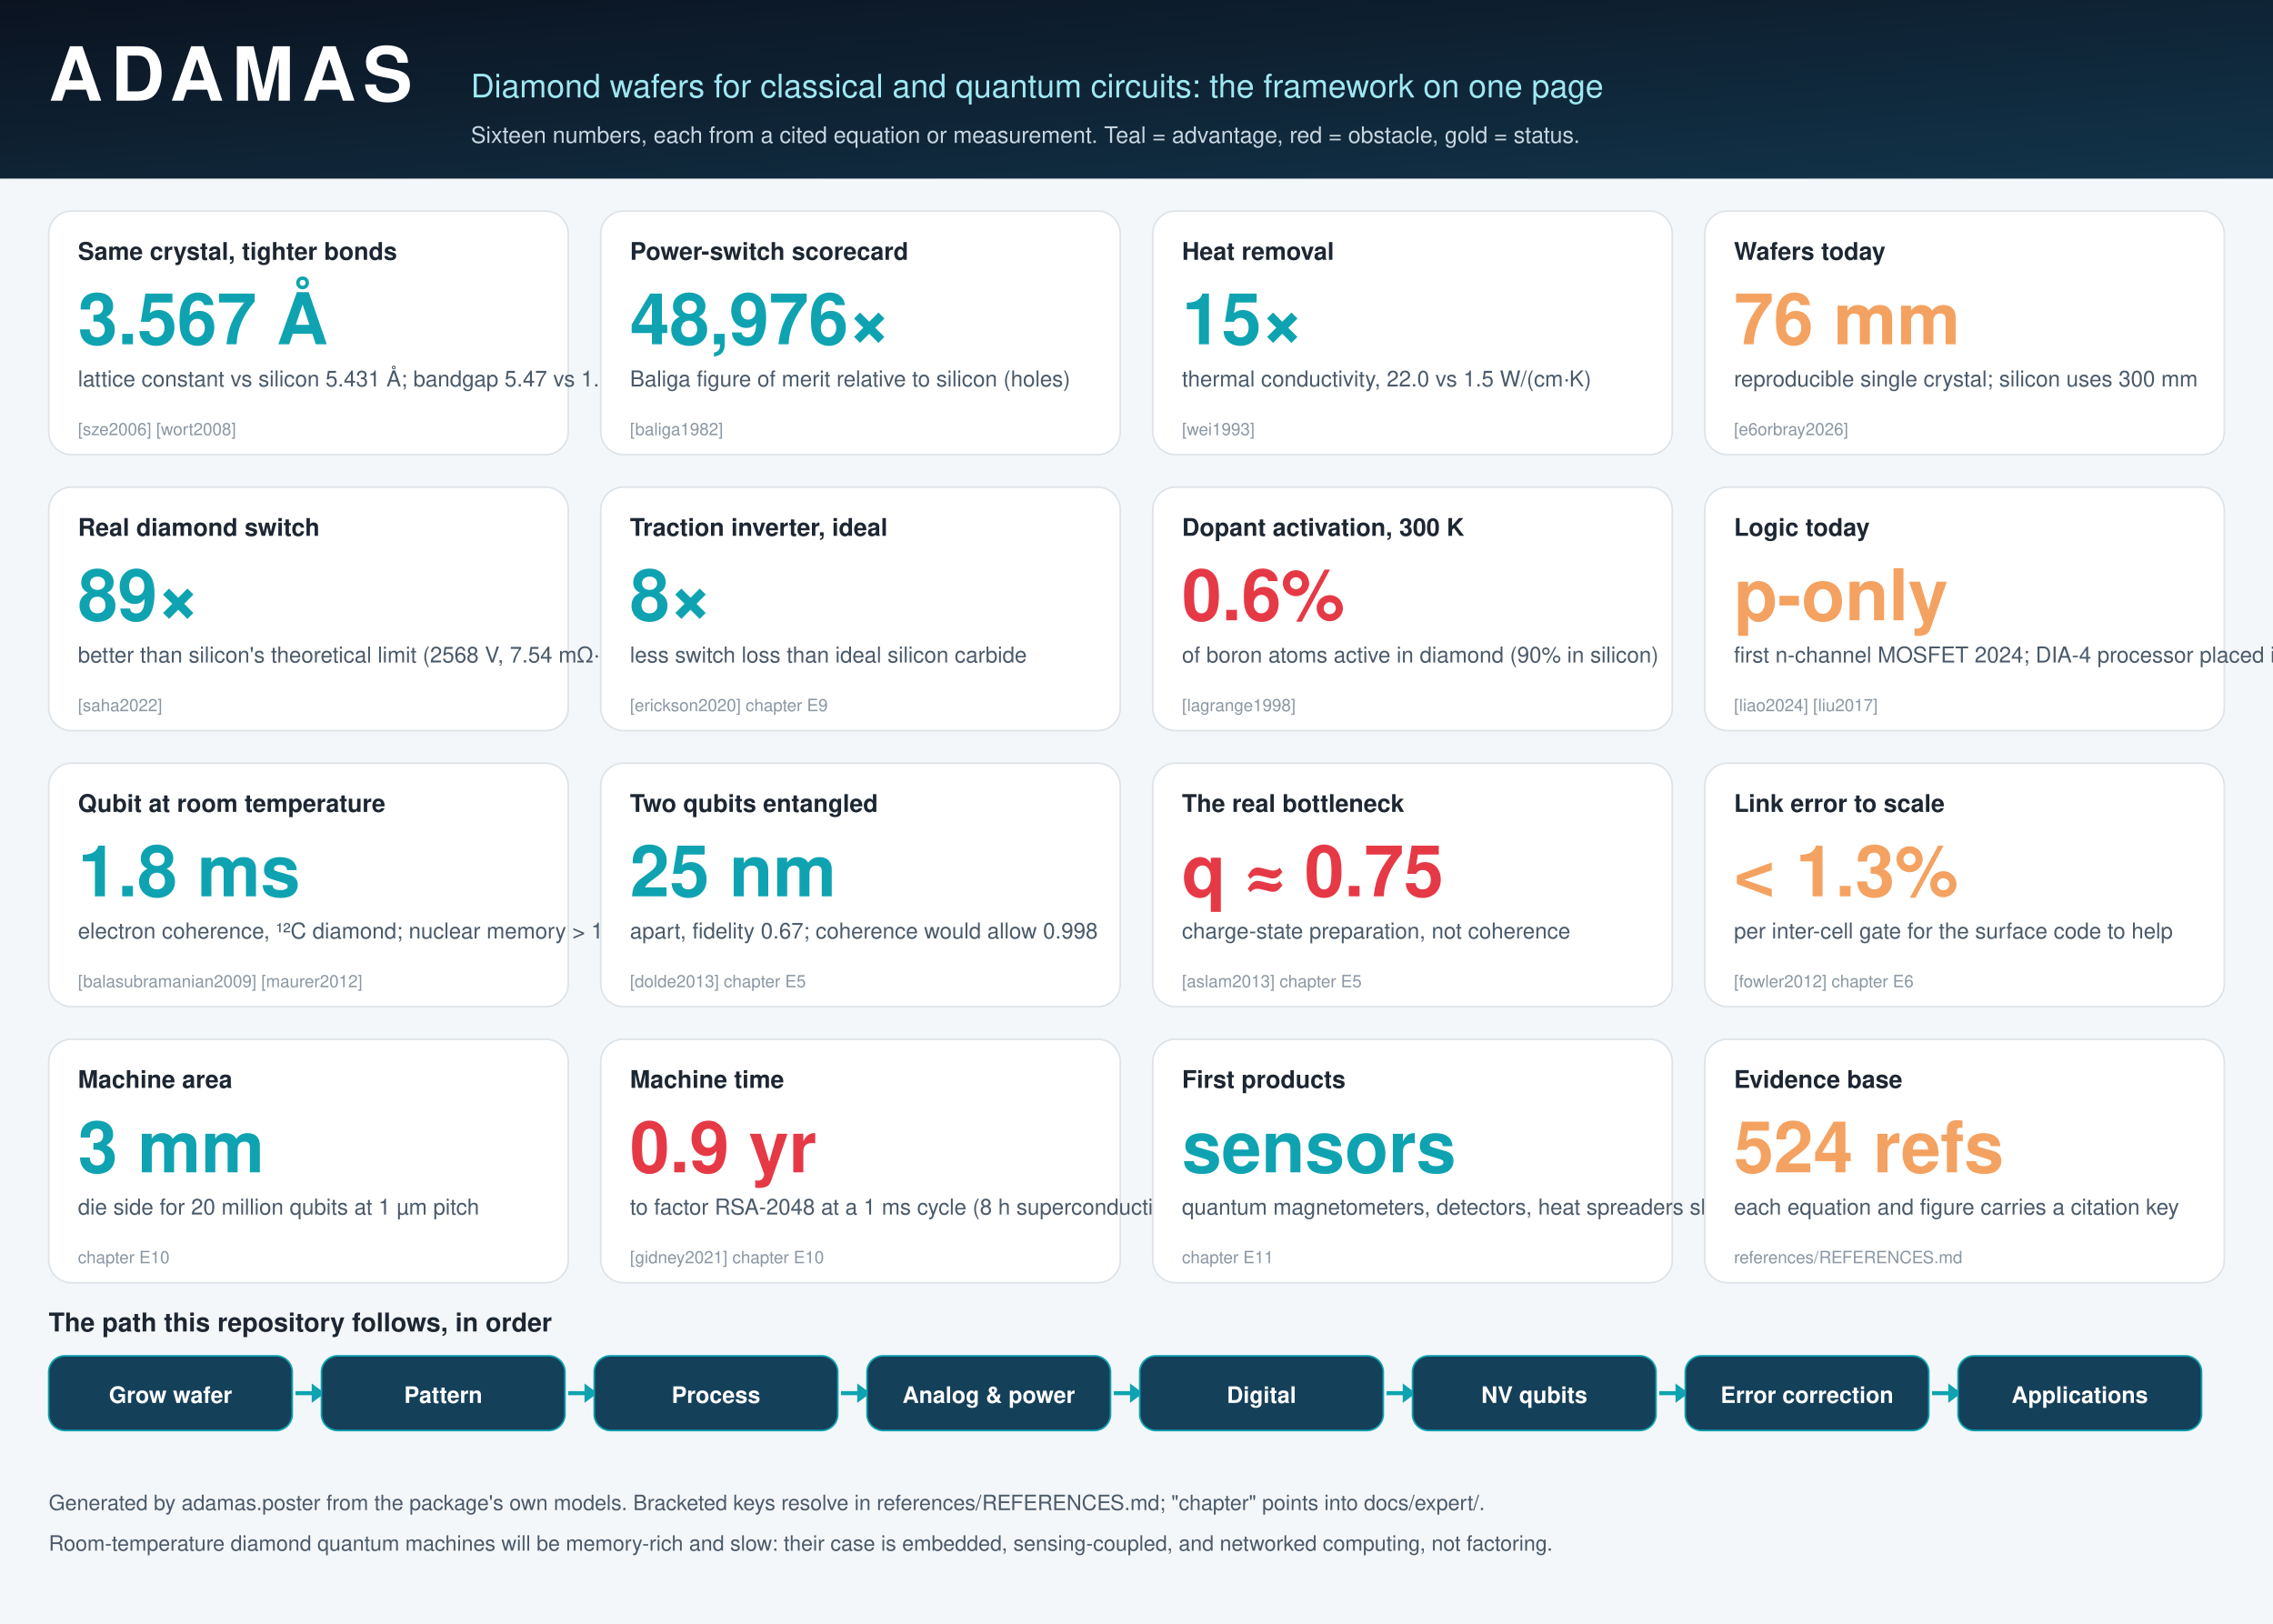
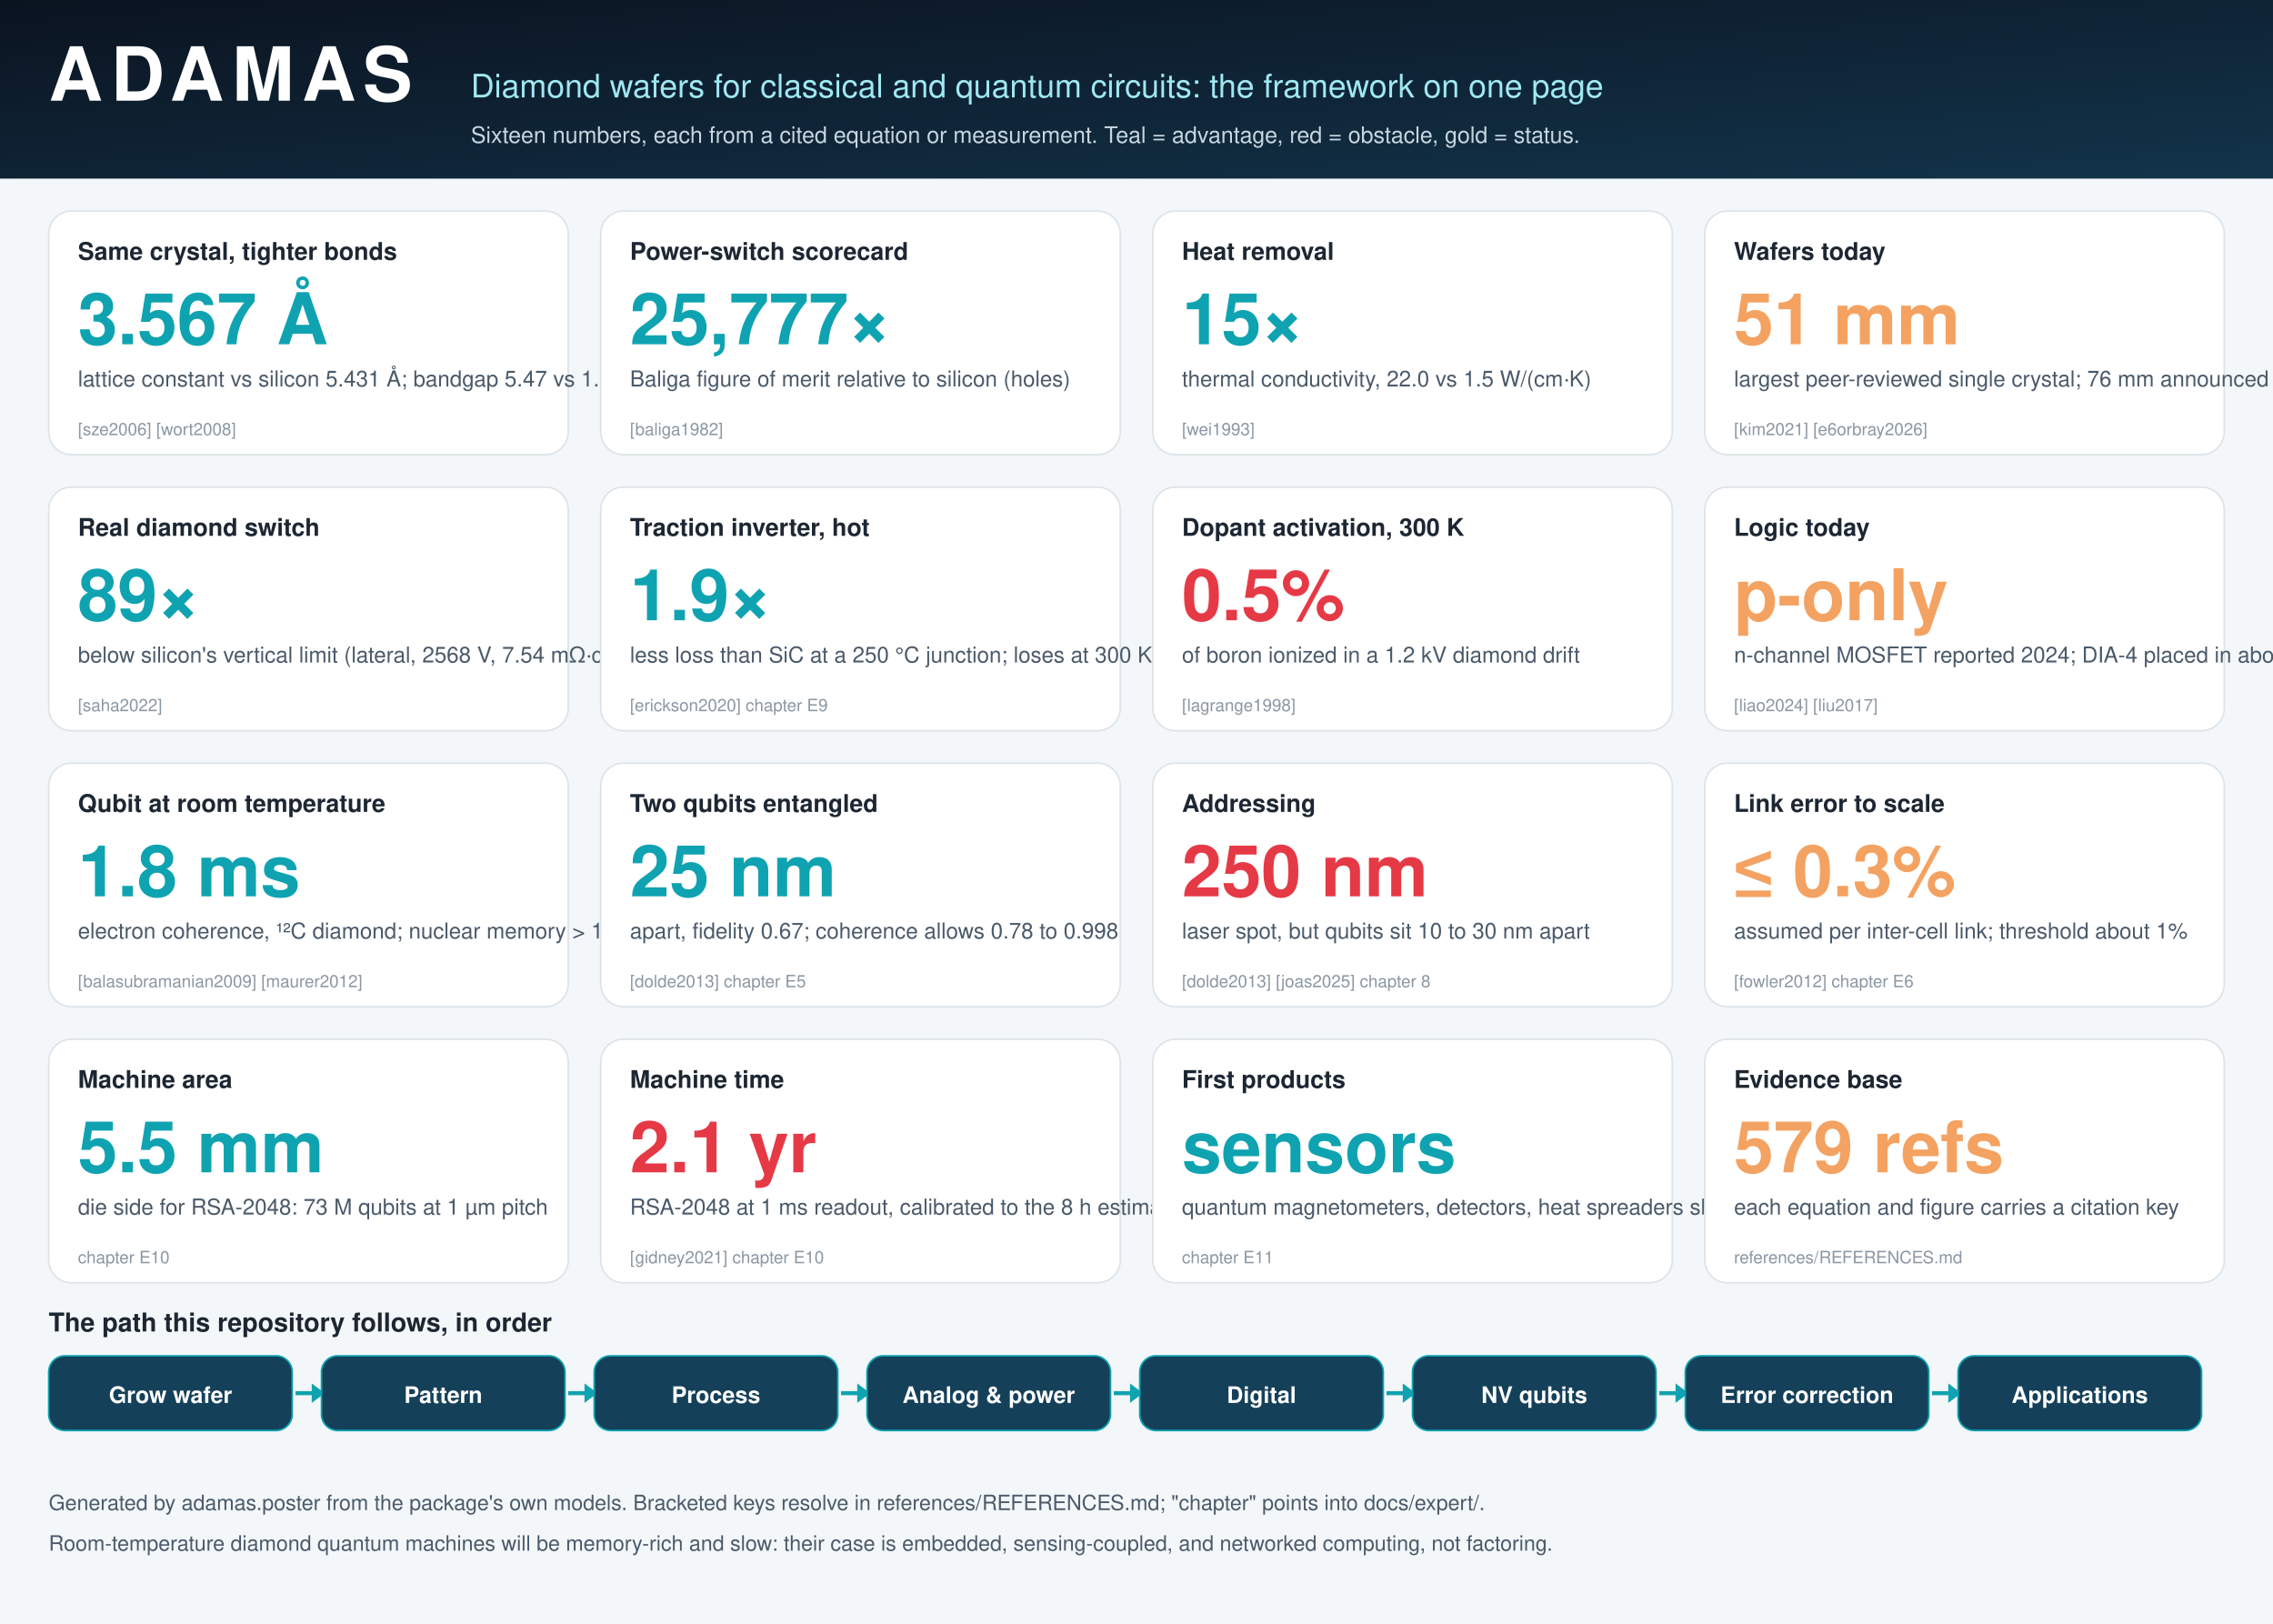
<svg xmlns="http://www.w3.org/2000/svg" viewBox="0 0 1400 1000" width="1400" height="1000" font-family="Helvetica,Arial,sans-serif">
  <defs>
    <linearGradient id="g" x1="0" y1="0" x2="1" y2="1">
      <stop offset="0" stop-color="#0b1320" />
      <stop offset="1" stop-color="#12344a" />
    </linearGradient>
  </defs>
  <rect width="1400" height="1000" fill="#f4f7f9" />
  <rect width="1400" height="110" fill="url(#g)" />
  <text x="30" y="62" font-size="46" font-weight="800" fill="#fff" letter-spacing="5">ADAMAS</text>
  <text x="290" y="60" font-size="20" fill="#9fe8f2">Diamond wafers for classical and quantum circuits: the framework on one page</text>
  <text x="290" y="88" font-size="14" fill="#c8d6e0">Sixteen numbers, each from a cited equation or measurement. Teal = advantage, red = obstacle, gold = status.</text>
  <g>
    <rect x="30" y="130" width="320" height="150" rx="14" fill="#fff" stroke="#dde3e8" />
    <text x="48" y="160" font-size="15" font-weight="700" fill="#1d2733">Same crystal, tighter bonds</text>
    <text x="48" y="212" font-size="44" font-weight="800" fill="#0fa3b1">3.567 Å</text>
    <text x="48" y="238" font-size="13.5" fill="#4a5a6a">lattice constant vs silicon 5.431 Å; bandgap 5.47 vs 1.12 eV</text>
    <text x="48" y="268" font-size="10.5" fill="#8a97a3">[sze2006] [wort2008]</text>
  </g>
  <g>
    <rect x="370" y="130" width="320" height="150" rx="14" fill="#fff" stroke="#dde3e8" />
    <text x="388" y="160" font-size="15" font-weight="700" fill="#1d2733">Power-switch scorecard</text>
-     <text x="388" y="212" font-size="44" font-weight="800" fill="#0fa3b1">48,976×</text>
+     <text x="388" y="212" font-size="44" font-weight="800" fill="#0fa3b1">25,777×</text>
    <text x="388" y="238" font-size="13.5" fill="#4a5a6a">Baliga figure of merit relative to silicon (holes)</text>
    <text x="388" y="268" font-size="10.5" fill="#8a97a3">[baliga1982]</text>
  </g>
  <g>
    <rect x="710" y="130" width="320" height="150" rx="14" fill="#fff" stroke="#dde3e8" />
    <text x="728" y="160" font-size="15" font-weight="700" fill="#1d2733">Heat removal</text>
    <text x="728" y="212" font-size="44" font-weight="800" fill="#0fa3b1">15×</text>
    <text x="728" y="238" font-size="13.5" fill="#4a5a6a">thermal conductivity, 22.0 vs 1.5 W/(cm·K)</text>
    <text x="728" y="268" font-size="10.5" fill="#8a97a3">[wei1993]</text>
  </g>
  <g>
    <rect x="1050" y="130" width="320" height="150" rx="14" fill="#fff" stroke="#dde3e8" />
    <text x="1068" y="160" font-size="15" font-weight="700" fill="#1d2733">Wafers today</text>
-     <text x="1068" y="212" font-size="44" font-weight="800" fill="#f4a261">76 mm</text>
-     <text x="1068" y="238" font-size="13.5" fill="#4a5a6a">reproducible single crystal; silicon uses 300 mm</text>
-     <text x="1068" y="268" font-size="10.5" fill="#8a97a3">[e6orbray2026]</text>
+     <text x="1068" y="212" font-size="44" font-weight="800" fill="#f4a261">51 mm</text>
+     <text x="1068" y="238" font-size="13.5" fill="#4a5a6a">largest peer-reviewed single crystal; 76 mm announced</text>
+     <text x="1068" y="268" font-size="10.5" fill="#8a97a3">[kim2021] [e6orbray2026]</text>
  </g>
  <g>
    <rect x="30" y="300" width="320" height="150" rx="14" fill="#fff" stroke="#dde3e8" />
    <text x="48" y="330" font-size="15" font-weight="700" fill="#1d2733">Real diamond switch</text>
    <text x="48" y="382" font-size="44" font-weight="800" fill="#0fa3b1">89×</text>
-     <text x="48" y="408" font-size="13.5" fill="#4a5a6a">better than silicon's theoretical limit (2568 V, 7.54 mΩ·cm²)</text>
+     <text x="48" y="408" font-size="13.5" fill="#4a5a6a">below silicon's vertical limit (lateral, 2568 V, 7.54 mΩ·cm²)</text>
    <text x="48" y="438" font-size="10.5" fill="#8a97a3">[saha2022]</text>
  </g>
  <g>
    <rect x="370" y="300" width="320" height="150" rx="14" fill="#fff" stroke="#dde3e8" />
-     <text x="388" y="330" font-size="15" font-weight="700" fill="#1d2733">Traction inverter, ideal</text>
-     <text x="388" y="382" font-size="44" font-weight="800" fill="#0fa3b1">8×</text>
-     <text x="388" y="408" font-size="13.5" fill="#4a5a6a">less switch loss than ideal silicon carbide</text>
+     <text x="388" y="330" font-size="15" font-weight="700" fill="#1d2733">Traction inverter, hot</text>
+     <text x="388" y="382" font-size="44" font-weight="800" fill="#0fa3b1">1.9×</text>
+     <text x="388" y="408" font-size="13.5" fill="#4a5a6a">less loss than SiC at a 250 °C junction; loses at 300 K</text>
    <text x="388" y="438" font-size="10.5" fill="#8a97a3">[erickson2020] chapter E9</text>
  </g>
  <g>
    <rect x="710" y="300" width="320" height="150" rx="14" fill="#fff" stroke="#dde3e8" />
    <text x="728" y="330" font-size="15" font-weight="700" fill="#1d2733">Dopant activation, 300 K</text>
-     <text x="728" y="382" font-size="44" font-weight="800" fill="#e63946">0.6%</text>
-     <text x="728" y="408" font-size="13.5" fill="#4a5a6a">of boron atoms active in diamond (90% in silicon)</text>
+     <text x="728" y="382" font-size="44" font-weight="800" fill="#e63946">0.5%</text>
+     <text x="728" y="408" font-size="13.5" fill="#4a5a6a">of boron ionized in a 1.2 kV diamond drift</text>
    <text x="728" y="438" font-size="10.5" fill="#8a97a3">[lagrange1998]</text>
  </g>
  <g>
    <rect x="1050" y="300" width="320" height="150" rx="14" fill="#fff" stroke="#dde3e8" />
    <text x="1068" y="330" font-size="15" font-weight="700" fill="#1d2733">Logic today</text>
    <text x="1068" y="382" font-size="44" font-weight="800" fill="#f4a261">p-only</text>
-     <text x="1068" y="408" font-size="13.5" fill="#4a5a6a">first n-channel MOSFET 2024; DIA-4 processor placed in about 1 mm²</text>
+     <text x="1068" y="408" font-size="13.5" fill="#4a5a6a">n-channel MOSFET reported 2024; DIA-4 placed in about 1 mm²</text>
    <text x="1068" y="438" font-size="10.5" fill="#8a97a3">[liao2024] [liu2017]</text>
  </g>
  <g>
    <rect x="30" y="470" width="320" height="150" rx="14" fill="#fff" stroke="#dde3e8" />
    <text x="48" y="500" font-size="15" font-weight="700" fill="#1d2733">Qubit at room temperature</text>
    <text x="48" y="552" font-size="44" font-weight="800" fill="#0fa3b1">1.8 ms</text>
    <text x="48" y="578" font-size="13.5" fill="#4a5a6a">electron coherence, ¹²C diamond; nuclear memory &gt; 1 s</text>
    <text x="48" y="608" font-size="10.5" fill="#8a97a3">[balasubramanian2009] [maurer2012]</text>
  </g>
  <g>
    <rect x="370" y="470" width="320" height="150" rx="14" fill="#fff" stroke="#dde3e8" />
    <text x="388" y="500" font-size="15" font-weight="700" fill="#1d2733">Two qubits entangled</text>
    <text x="388" y="552" font-size="44" font-weight="800" fill="#0fa3b1">25 nm</text>
-     <text x="388" y="578" font-size="13.5" fill="#4a5a6a">apart, fidelity 0.67; coherence would allow 0.998</text>
+     <text x="388" y="578" font-size="13.5" fill="#4a5a6a">apart, fidelity 0.67; coherence allows 0.78 to 0.998</text>
    <text x="388" y="608" font-size="10.5" fill="#8a97a3">[dolde2013] chapter E5</text>
  </g>
  <g>
    <rect x="710" y="470" width="320" height="150" rx="14" fill="#fff" stroke="#dde3e8" />
-     <text x="728" y="500" font-size="15" font-weight="700" fill="#1d2733">The real bottleneck</text>
-     <text x="728" y="552" font-size="44" font-weight="800" fill="#e63946">q ≈ 0.75</text>
-     <text x="728" y="578" font-size="13.5" fill="#4a5a6a">charge-state preparation, not coherence</text>
-     <text x="728" y="608" font-size="10.5" fill="#8a97a3">[aslam2013] chapter E5</text>
+     <text x="728" y="500" font-size="15" font-weight="700" fill="#1d2733">Addressing</text>
+     <text x="728" y="552" font-size="44" font-weight="800" fill="#e63946">250 nm</text>
+     <text x="728" y="578" font-size="13.5" fill="#4a5a6a">laser spot, but qubits sit 10 to 30 nm apart</text>
+     <text x="728" y="608" font-size="10.5" fill="#8a97a3">[dolde2013] [joas2025] chapter 8</text>
  </g>
  <g>
    <rect x="1050" y="470" width="320" height="150" rx="14" fill="#fff" stroke="#dde3e8" />
    <text x="1068" y="500" font-size="15" font-weight="700" fill="#1d2733">Link error to scale</text>
-     <text x="1068" y="552" font-size="44" font-weight="800" fill="#f4a261">&lt; 1.3%</text>
-     <text x="1068" y="578" font-size="13.5" fill="#4a5a6a">per inter-cell gate for the surface code to help</text>
+     <text x="1068" y="552" font-size="44" font-weight="800" fill="#f4a261">≤ 0.3%</text>
+     <text x="1068" y="578" font-size="13.5" fill="#4a5a6a">assumed per inter-cell link; threshold about 1%</text>
    <text x="1068" y="608" font-size="10.5" fill="#8a97a3">[fowler2012] chapter E6</text>
  </g>
  <g>
    <rect x="30" y="640" width="320" height="150" rx="14" fill="#fff" stroke="#dde3e8" />
    <text x="48" y="670" font-size="15" font-weight="700" fill="#1d2733">Machine area</text>
-     <text x="48" y="722" font-size="44" font-weight="800" fill="#0fa3b1">3 mm</text>
-     <text x="48" y="748" font-size="13.5" fill="#4a5a6a">die side for 20 million qubits at 1 µm pitch</text>
+     <text x="48" y="722" font-size="44" font-weight="800" fill="#0fa3b1">5.5 mm</text>
+     <text x="48" y="748" font-size="13.5" fill="#4a5a6a">die side for RSA-2048: 73 M qubits at 1 µm pitch</text>
    <text x="48" y="778" font-size="10.5" fill="#8a97a3">chapter E10</text>
  </g>
  <g>
    <rect x="370" y="640" width="320" height="150" rx="14" fill="#fff" stroke="#dde3e8" />
    <text x="388" y="670" font-size="15" font-weight="700" fill="#1d2733">Machine time</text>
-     <text x="388" y="722" font-size="44" font-weight="800" fill="#e63946">0.9 yr</text>
-     <text x="388" y="748" font-size="13.5" fill="#4a5a6a">to factor RSA-2048 at a 1 ms cycle (8 h superconducting)</text>
+     <text x="388" y="722" font-size="44" font-weight="800" fill="#e63946">2.1 yr</text>
+     <text x="388" y="748" font-size="13.5" fill="#4a5a6a">RSA-2048 at 1 ms readout, calibrated to the 8 h estimate</text>
    <text x="388" y="778" font-size="10.5" fill="#8a97a3">[gidney2021] chapter E10</text>
  </g>
  <g>
    <rect x="710" y="640" width="320" height="150" rx="14" fill="#fff" stroke="#dde3e8" />
    <text x="728" y="670" font-size="15" font-weight="700" fill="#1d2733">First products</text>
    <text x="728" y="722" font-size="44" font-weight="800" fill="#0fa3b1">sensors</text>
    <text x="728" y="748" font-size="13.5" fill="#4a5a6a">quantum magnetometers, detectors, heat spreaders ship now</text>
    <text x="728" y="778" font-size="10.5" fill="#8a97a3">chapter E11</text>
  </g>
  <g>
    <rect x="1050" y="640" width="320" height="150" rx="14" fill="#fff" stroke="#dde3e8" />
    <text x="1068" y="670" font-size="15" font-weight="700" fill="#1d2733">Evidence base</text>
-     <text x="1068" y="722" font-size="44" font-weight="800" fill="#f4a261">524 refs</text>
+     <text x="1068" y="722" font-size="44" font-weight="800" fill="#f4a261">579 refs</text>
    <text x="1068" y="748" font-size="13.5" fill="#4a5a6a">each equation and figure carries a citation key</text>
    <text x="1068" y="778" font-size="10.5" fill="#8a97a3">references/REFERENCES.md</text>
  </g>
  <text x="30" y="820" font-size="16" font-weight="700" fill="#1d2733">The path this repository follows, in order</text>
  <rect x="30" y="835" width="150" height="46" rx="10" fill="#15405a" stroke="#0fa3b1" />
  <text x="105" y="864" font-size="14" font-weight="700" fill="#fff" text-anchor="middle">Grow wafer</text>
  <path d="M182 858 L196 858" stroke="#0fa3b1" stroke-width="2.5" />
  <path d="M192 852 L200 858 L192 864 Z" fill="#0fa3b1" />
  <rect x="198" y="835" width="150" height="46" rx="10" fill="#15405a" stroke="#0fa3b1" />
  <text x="273" y="864" font-size="14" font-weight="700" fill="#fff" text-anchor="middle">Pattern</text>
  <path d="M350 858 L364 858" stroke="#0fa3b1" stroke-width="2.5" />
  <path d="M360 852 L368 858 L360 864 Z" fill="#0fa3b1" />
  <rect x="366" y="835" width="150" height="46" rx="10" fill="#15405a" stroke="#0fa3b1" />
  <text x="441" y="864" font-size="14" font-weight="700" fill="#fff" text-anchor="middle">Process</text>
  <path d="M518 858 L532 858" stroke="#0fa3b1" stroke-width="2.5" />
  <path d="M528 852 L536 858 L528 864 Z" fill="#0fa3b1" />
  <rect x="534" y="835" width="150" height="46" rx="10" fill="#15405a" stroke="#0fa3b1" />
  <text x="609" y="864" font-size="14" font-weight="700" fill="#fff" text-anchor="middle">Analog &amp; power</text>
  <path d="M686 858 L700 858" stroke="#0fa3b1" stroke-width="2.5" />
  <path d="M696 852 L704 858 L696 864 Z" fill="#0fa3b1" />
  <rect x="702" y="835" width="150" height="46" rx="10" fill="#15405a" stroke="#0fa3b1" />
  <text x="777" y="864" font-size="14" font-weight="700" fill="#fff" text-anchor="middle">Digital</text>
  <path d="M854 858 L868 858" stroke="#0fa3b1" stroke-width="2.5" />
  <path d="M864 852 L872 858 L864 864 Z" fill="#0fa3b1" />
  <rect x="870" y="835" width="150" height="46" rx="10" fill="#15405a" stroke="#0fa3b1" />
  <text x="945" y="864" font-size="14" font-weight="700" fill="#fff" text-anchor="middle">NV qubits</text>
  <path d="M1022 858 L1036 858" stroke="#0fa3b1" stroke-width="2.5" />
  <path d="M1032 852 L1040 858 L1032 864 Z" fill="#0fa3b1" />
  <rect x="1038" y="835" width="150" height="46" rx="10" fill="#15405a" stroke="#0fa3b1" />
  <text x="1113" y="864" font-size="14" font-weight="700" fill="#fff" text-anchor="middle">Error correction</text>
  <path d="M1190 858 L1204 858" stroke="#0fa3b1" stroke-width="2.5" />
  <path d="M1200 852 L1208 858 L1200 864 Z" fill="#0fa3b1" />
  <rect x="1206" y="835" width="150" height="46" rx="10" fill="#15405a" stroke="#0fa3b1" />
  <text x="1281" y="864" font-size="14" font-weight="700" fill="#fff" text-anchor="middle">Applications</text>
  <text x="30" y="930" font-size="13" fill="#4a5a6a">Generated by adamas.poster from the package's own models. Bracketed keys resolve in references/REFERENCES.md; "chapter" points into docs/expert/.</text>
  <text x="30" y="955" font-size="13" fill="#4a5a6a">Room-temperature diamond quantum machines will be memory-rich and slow: their case is embedded, sensing-coupled, and networked computing, not factoring.</text>
</svg>
